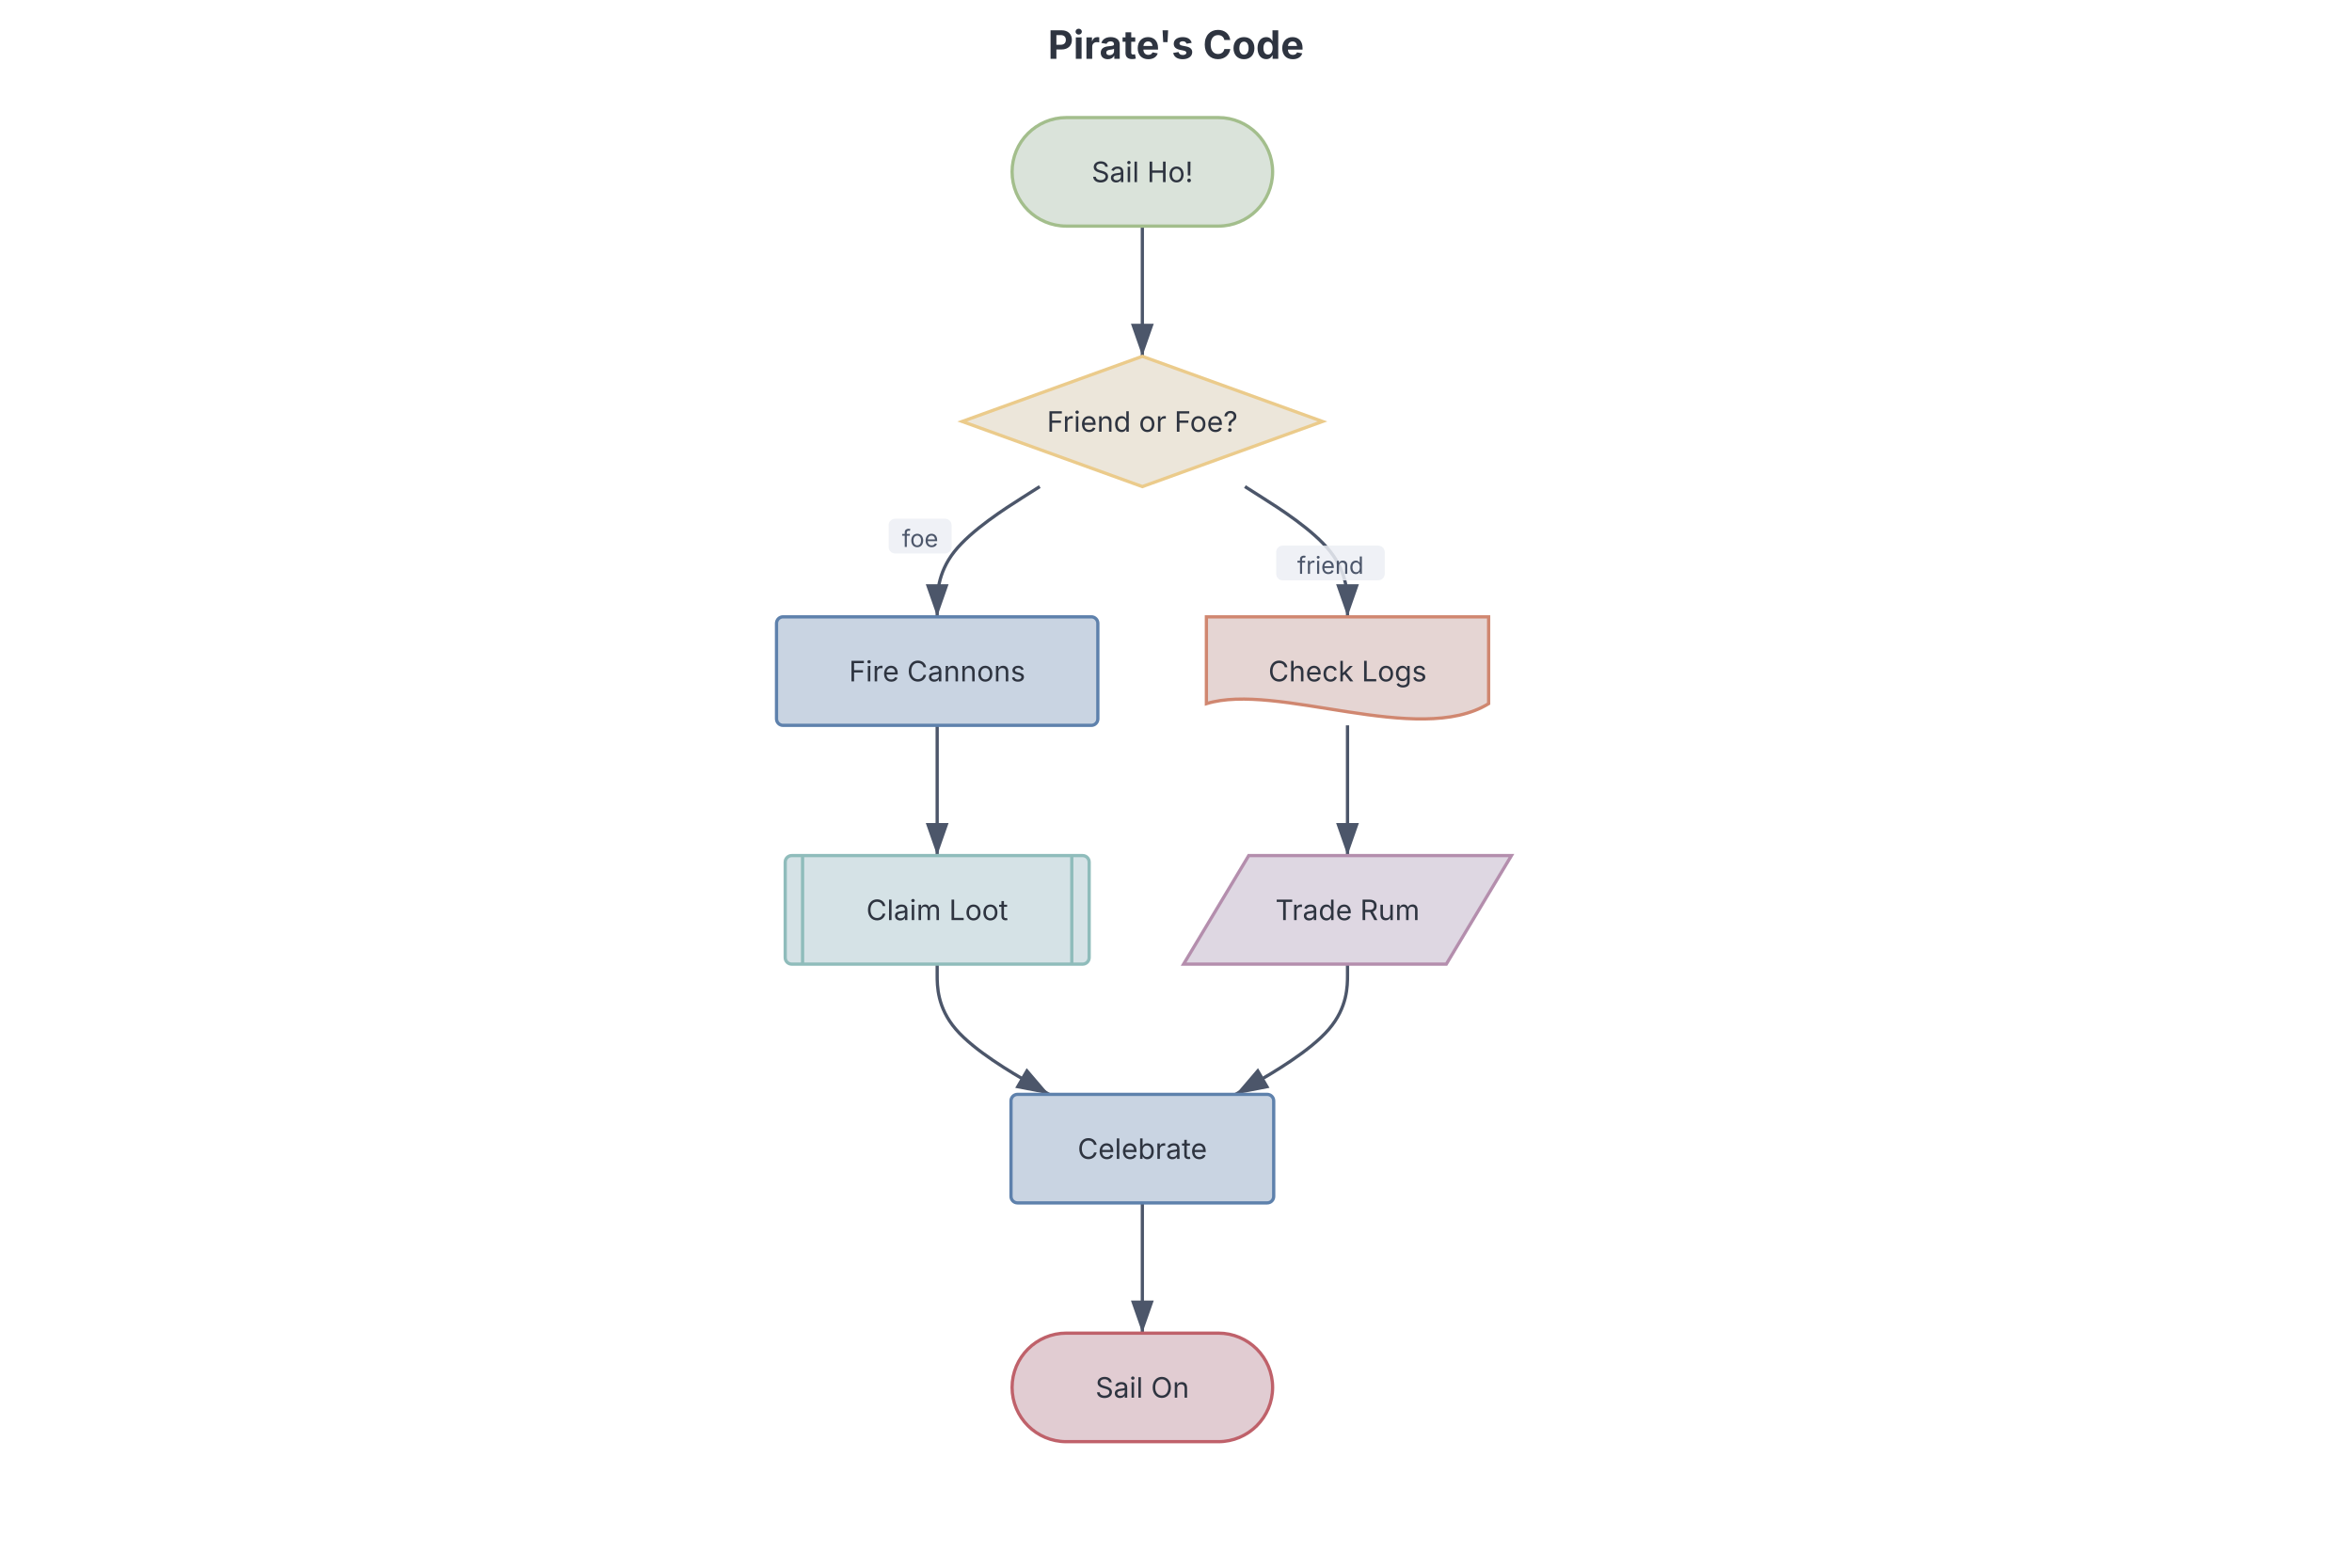
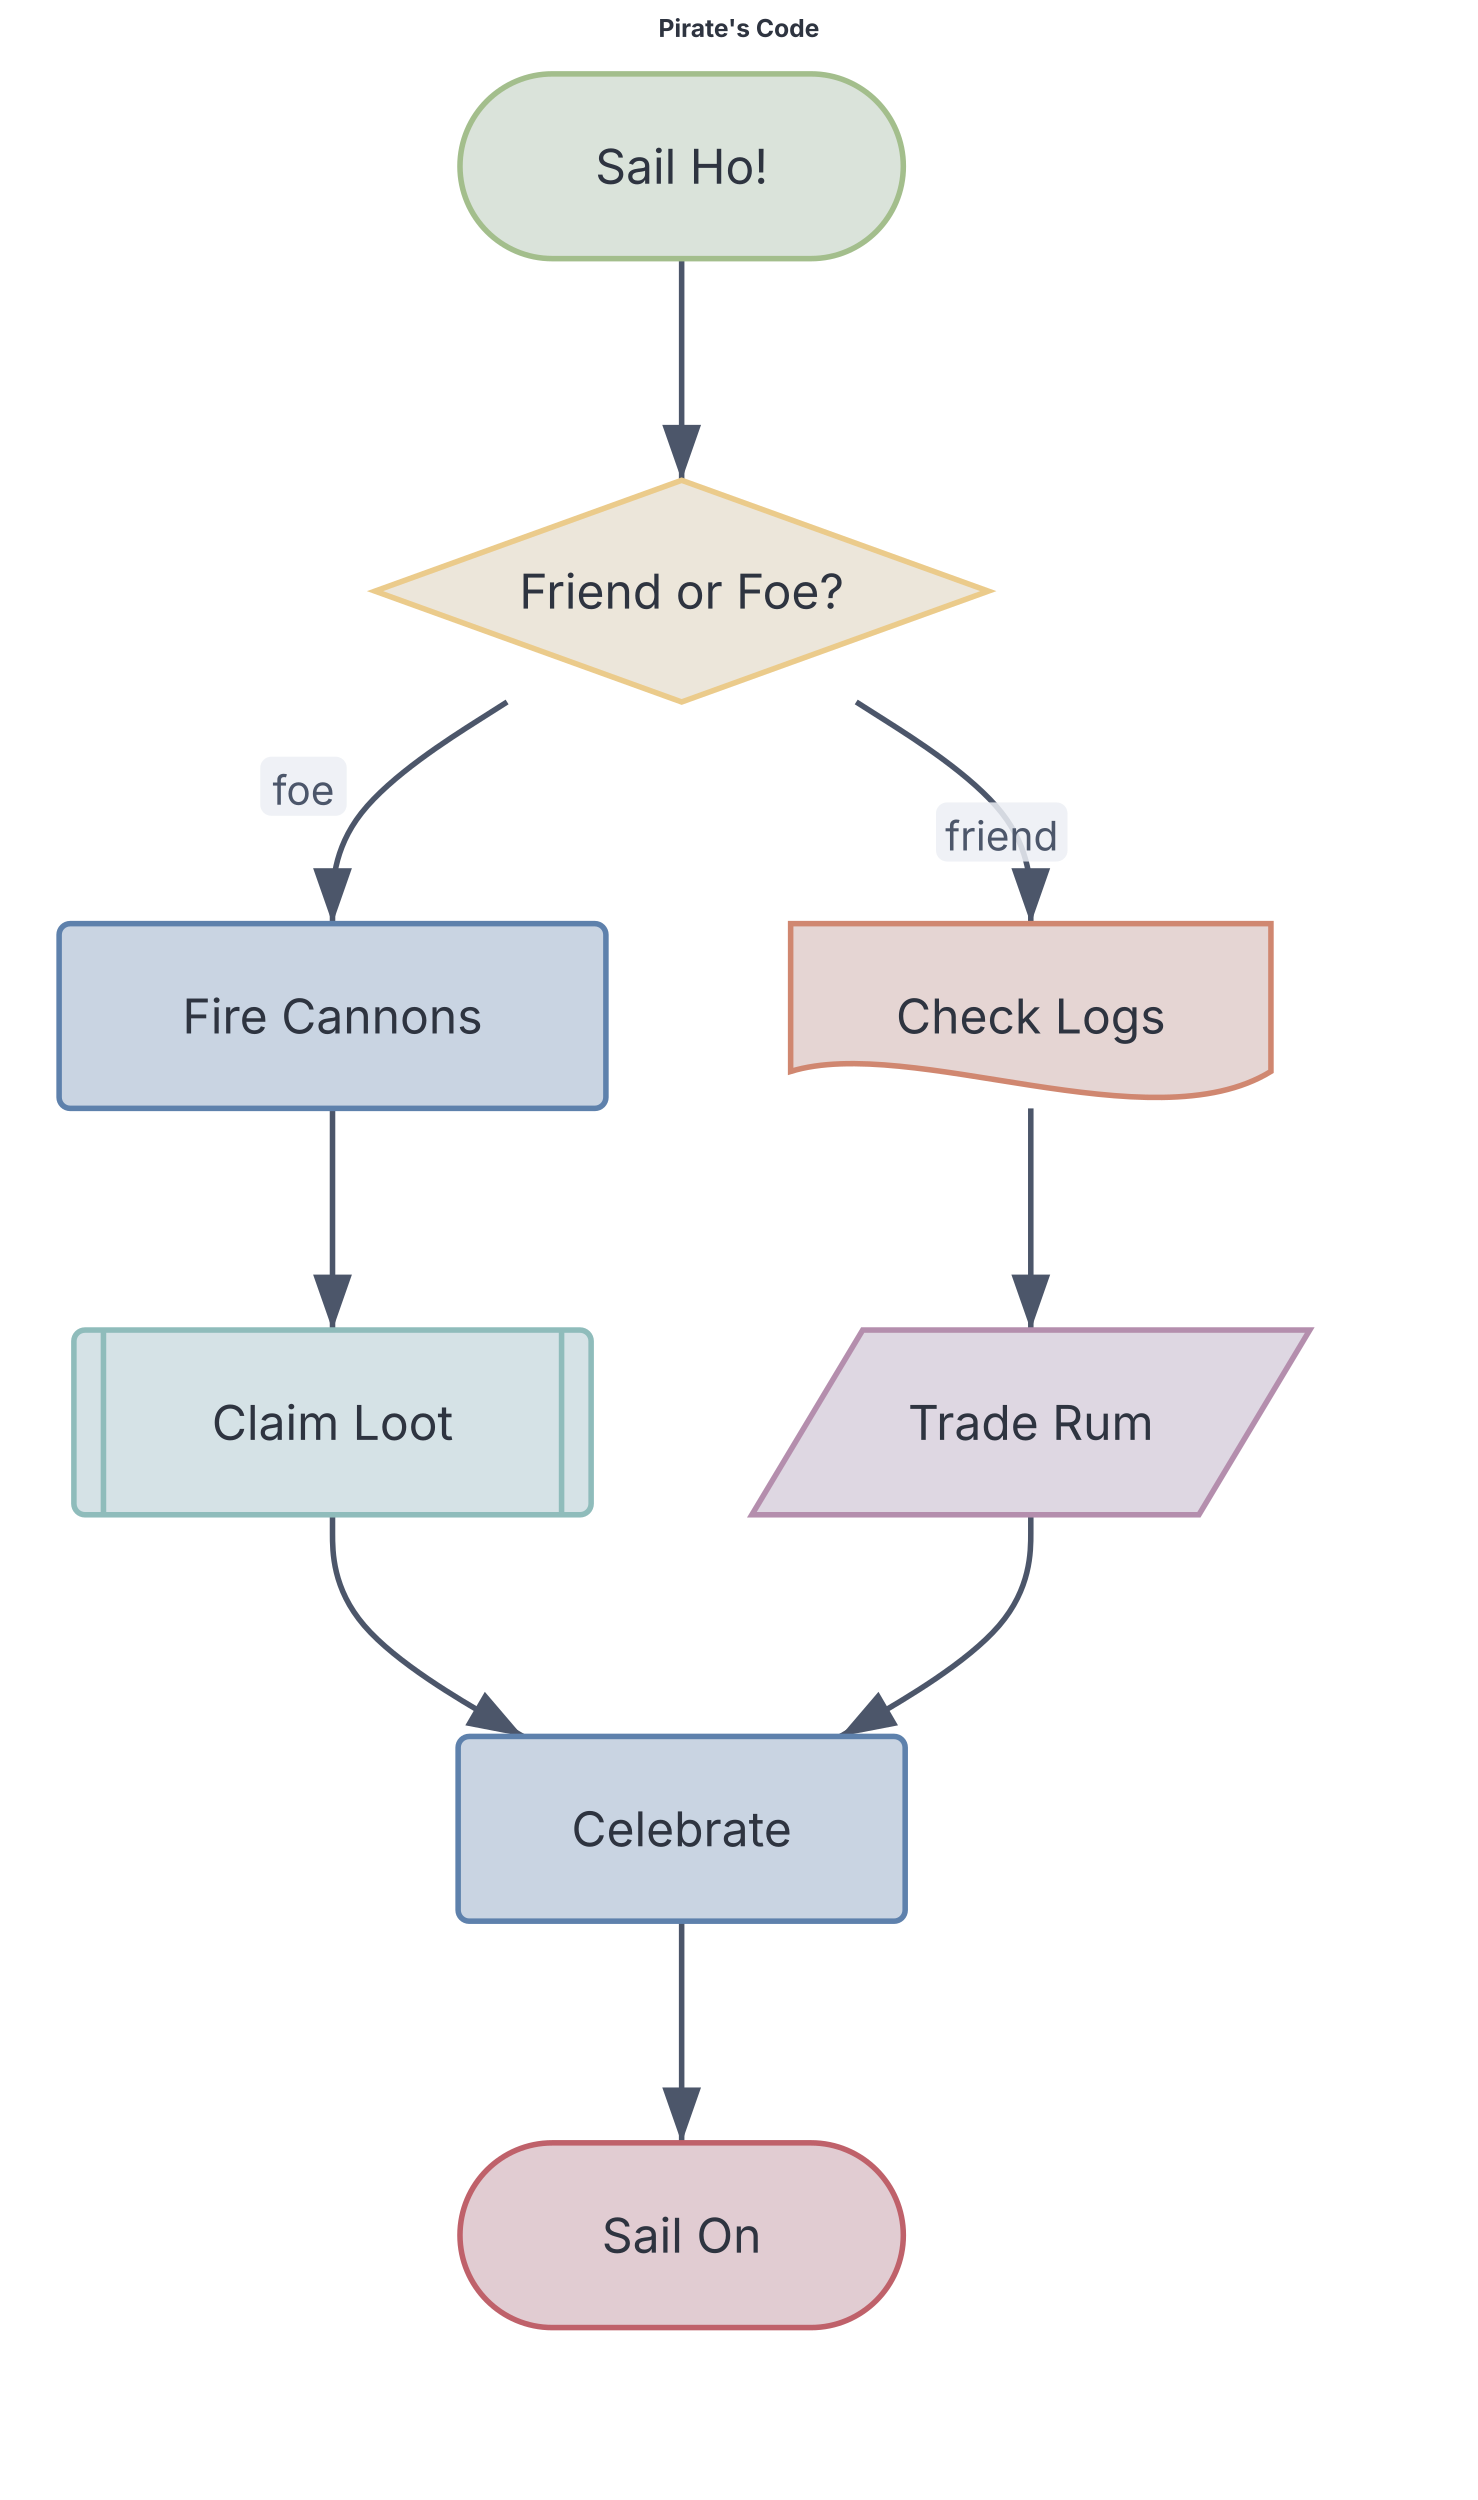
- <svg xmlns="http://www.w3.org/2000/svg" width="1200" height="800" viewBox="0 0 1200 800" preserveAspectRatio="xMidYMin meet" style="font-family: Inter, system-ui, Avenir, Helvetica, Arial, sans-serif; background: rgb(236, 239, 244);">
+ <svg xmlns="http://www.w3.org/2000/svg" width="1200" height="2030" viewBox="0 0 1200 2030" preserveAspectRatio="xMidYMin meet" style="font-family: Inter, system-ui, Avenir, Helvetica, Arial, sans-serif; background: rgb(236, 239, 244);">
  <defs>
    <marker id="fc-arrow" viewBox="0 0 10 7" refX="10" refY="3.5" markerWidth="10" markerHeight="7" orient="auto">
      <polygon points="0,0 10,3.5 0,7" fill="#4c566a" />
    </marker>
  </defs>
  <text class="chart-title" x="600" y="30" text-anchor="middle" fill="#2e3440" font-size="20" font-weight="700" style="cursor: default;" data-line-number="1">Pirate's Code</text>
-   <g transform="translate(396.1846, 60) scale(1.107692)">
+   <g transform="translate(48, 60) scale(3)">
    <g class="fc-edge-group" data-line-number="2">
-       <path d="M168.5,50L168.5,55C168.5,60,168.5,70,168.5,80C168.5,90,168.5,100,168.5,105L168.5,110" fill="none" stroke="#4c566a" stroke-width="1.5" marker-end="url(#fc-arrow)" class="fc-edge" />
+       <path d="M168.5,50L168.5,50C168.5,50,168.5,50,168.5,50C168.5,50,168.5,50,168.5,55C168.5,60,168.5,70,168.5,80C168.5,90,168.5,100,168.5,105C168.5,110,168.5,110,168.5,110C168.5,110,168.5,110,168.5,110L168.5,110" fill="none" stroke="#4c566a" stroke-width="1.5" marker-end="url(#fc-arrow)" class="fc-edge" />
    </g>
    <g class="fc-edge-group" data-line-number="3">
-       <path d="M215.75,170L223.625,175C231.5,180,247.25,190,255.125,200C263,210,263,220,263,225L263,230" fill="none" stroke="#4c566a" stroke-width="1.5" marker-end="url(#fc-arrow)" class="fc-edge" />
-       <rect x="230.144" y="197.187" width="50" height="16" rx="3" fill="#eceff4" opacity="0.85" class="fc-edge-label-bg" />
+       <path d="M215.75,170L215.75,170C215.75,170,215.75,170,215.75,170C215.75,170,215.75,170,223.625,175C231.5,180,247.25,190,255.125,200C263,210,263,220,263,225C263,230,263,230,263,230C263,230,263,230,263,230L263,230" fill="none" stroke="#4c566a" stroke-width="1.5" marker-end="url(#fc-arrow)" class="fc-edge" />
+       <rect x="237.339" y="197.187" width="35.61" height="16" rx="3" fill="#eceff4" opacity="0.85" class="fc-edge-label-bg" />
      <text x="255.144" y="210.187" text-anchor="middle" fill="#4c566a" font-size="11" class="fc-edge-label">friend</text>
    </g>
    <g class="fc-edge-group" data-line-number="3">
-       <path d="M263,280L263,285C263,290,263,300,263,310C263,320,263,330,263,335L263,340" fill="none" stroke="#4c566a" stroke-width="1.5" marker-end="url(#fc-arrow)" class="fc-edge" />
+       <path d="M263,280L263,280C263,280,263,280,263,280C263,280,263,280,263,285C263,290,263,300,263,310C263,320,263,330,263,335C263,340,263,340,263,340C263,340,263,340,263,340L263,340" fill="none" stroke="#4c566a" stroke-width="1.5" marker-end="url(#fc-arrow)" class="fc-edge" />
    </g>
    <g class="fc-edge-group" data-line-number="3">
-       <path d="M263,390L263,395C263,400,263,410,254.409,420C245.818,430,228.636,440,220.045,445L211.455,450" fill="none" stroke="#4c566a" stroke-width="1.5" marker-end="url(#fc-arrow)" class="fc-edge" />
+       <path d="M263,390L263,390C263,390,263,390,263,390C263,390,263,390,263,395C263,400,263,410,254.409,420C245.818,430,228.636,440,220.045,445C211.455,450,211.455,450,211.455,450C211.455,450,211.455,450,211.455,450L211.455,450" fill="none" stroke="#4c566a" stroke-width="1.5" marker-end="url(#fc-arrow)" class="fc-edge" />
    </g>
    <g class="fc-edge-group" data-line-number="4">
-       <path d="M121.25,170L113.375,175C105.5,180,89.75,190,81.875,200C74,210,74,220,74,225L74,230" fill="none" stroke="#4c566a" stroke-width="1.5" marker-end="url(#fc-arrow)" class="fc-edge" />
-       <rect x="51.644" y="184.813" width="29" height="16" rx="3" fill="#eceff4" opacity="0.85" class="fc-edge-label-bg" />
+       <path d="M121.25,170L121.25,170C121.25,170,121.25,170,121.25,170C121.25,170,121.25,170,113.375,175C105.5,180,89.75,190,81.875,200C74,210,74,220,74,225C74,230,74,230,74,230C74,230,74,230,74,230L74,230" fill="none" stroke="#4c566a" stroke-width="1.5" marker-end="url(#fc-arrow)" class="fc-edge" />
+       <rect x="54.444" y="184.813" width="23.4" height="16" rx="3" fill="#eceff4" opacity="0.85" class="fc-edge-label-bg" />
      <text x="66.144" y="197.813" text-anchor="middle" fill="#4c566a" font-size="11" class="fc-edge-label">foe</text>
    </g>
    <g class="fc-edge-group" data-line-number="4">
-       <path d="M74,280L74,285C74,290,74,300,74,310C74,320,74,330,74,335L74,340" fill="none" stroke="#4c566a" stroke-width="1.5" marker-end="url(#fc-arrow)" class="fc-edge" />
+       <path d="M74,280L74,280C74,280,74,280,74,280C74,280,74,280,74,285C74,290,74,300,74,310C74,320,74,330,74,335C74,340,74,340,74,340C74,340,74,340,74,340L74,340" fill="none" stroke="#4c566a" stroke-width="1.5" marker-end="url(#fc-arrow)" class="fc-edge" />
    </g>
    <g class="fc-edge-group" data-line-number="4">
-       <path d="M74,390L74,395C74,400,74,410,82.591,420C91.182,430,108.364,440,116.955,445L125.545,450" fill="none" stroke="#4c566a" stroke-width="1.5" marker-end="url(#fc-arrow)" class="fc-edge" />
+       <path d="M74,390L74,390C74,390,74,390,74,390C74,390,74,390,74,395C74,400,74,410,82.591,420C91.182,430,108.364,440,116.955,445C125.545,450,125.545,450,125.545,450C125.545,450,125.545,450,125.545,450L125.545,450" fill="none" stroke="#4c566a" stroke-width="1.5" marker-end="url(#fc-arrow)" class="fc-edge" />
    </g>
    <g class="fc-edge-group" data-line-number="5">
-       <path d="M168.5,500L168.5,505C168.5,510,168.5,520,168.5,530C168.5,540,168.5,550,168.5,555L168.5,560" fill="none" stroke="#4c566a" stroke-width="1.5" marker-end="url(#fc-arrow)" class="fc-edge" />
+       <path d="M168.5,500L168.5,500C168.5,500,168.5,500,168.5,500C168.5,500,168.5,500,168.5,505C168.5,510,168.5,520,168.5,530C168.5,540,168.5,550,168.5,555C168.5,560,168.5,560,168.5,560C168.5,560,168.5,560,168.5,560L168.5,560" fill="none" stroke="#4c566a" stroke-width="1.5" marker-end="url(#fc-arrow)" class="fc-edge" />
    </g>
    <g transform="translate(168.5, 25)" class="fc-node" data-line-number="2" data-node-id="terminal:sail ho!">
      <rect x="-60" y="-25" width="120" height="50" rx="25" ry="25" fill="#dae3da" stroke="#a3be8c" stroke-width="1.5" />
      <text x="0" y="0" text-anchor="middle" dominant-baseline="central" fill="#2e3440" font-size="13">Sail Ho!</text>
    </g>
    <g transform="translate(168.5, 140)" class="fc-node" data-line-number="2" data-node-id="decision:friend or foe?">
      <polygon points="0,-30 83,0 0,30 -83,0" fill="#ece6da" stroke="#ebcb8b" stroke-width="1.5" />
      <text x="0" y="0" text-anchor="middle" dominant-baseline="central" fill="#2e3440" font-size="13">Friend or Foe?</text>
    </g>
    <g transform="translate(263, 255)" class="fc-node" data-line-number="3" data-node-id="document:check logs">
      <path d="M -65 -25 L 65 -25 L 65 15 C 32.5 35, -32.5 5, -65 15 Z" fill="#e5d5d3" stroke="#d08770" stroke-width="1.5" />
      <text x="0" y="0" text-anchor="middle" dominant-baseline="central" fill="#2e3440" font-size="13">Check Logs</text>
    </g>
    <g transform="translate(263, 365)" class="fc-node" data-line-number="3" data-node-id="io:trade rum">
      <polygon points="-45.5,-25 75.5,-25 45.5,25 -75.5,25" fill="#ded7e2" stroke="#b48ead" stroke-width="1.5" />
      <text x="0" y="0" text-anchor="middle" dominant-baseline="central" fill="#2e3440" font-size="13">Trade Rum</text>
    </g>
    <g transform="translate(168.5, 475)" class="fc-node" data-line-number="3" data-node-id="process:celebrate">
      <rect x="-60.5" y="-25" width="121" height="50" rx="3" ry="3" fill="#c9d4e2" stroke="#5e81ac" stroke-width="1.5" />
      <text x="0" y="0" text-anchor="middle" dominant-baseline="central" fill="#2e3440" font-size="13">Celebrate</text>
    </g>
    <g transform="translate(74, 255)" class="fc-node" data-line-number="4" data-node-id="process:fire cannons">
      <rect x="-74" y="-25" width="148" height="50" rx="3" ry="3" fill="#c9d4e2" stroke="#5e81ac" stroke-width="1.5" />
      <text x="0" y="0" text-anchor="middle" dominant-baseline="central" fill="#2e3440" font-size="13">Fire Cannons</text>
    </g>
    <g transform="translate(74, 365)" class="fc-node" data-line-number="4" data-node-id="subroutine:claim loot">
      <rect x="-70" y="-25" width="140" height="50" rx="3" ry="3" fill="#d5e2e6" stroke="#8fbcbb" stroke-width="1.5" />
      <line x1="-62" y1="-25" x2="-62" y2="25" stroke="#8fbcbb" stroke-width="1.5" />
      <line x1="62" y1="-25" x2="62" y2="25" stroke="#8fbcbb" stroke-width="1.5" />
      <text x="0" y="0" text-anchor="middle" dominant-baseline="central" fill="#2e3440" font-size="13">Claim Loot</text>
    </g>
    <g transform="translate(168.5, 585)" class="fc-node" data-line-number="5" data-node-id="terminal:sail on">
      <rect x="-60" y="-25" width="120" height="50" rx="25" ry="25" fill="#e1ccd2" stroke="#bf616a" stroke-width="1.5" />
      <text x="0" y="0" text-anchor="middle" dominant-baseline="central" fill="#2e3440" font-size="13">Sail On</text>
    </g>
  </g>
</svg>
